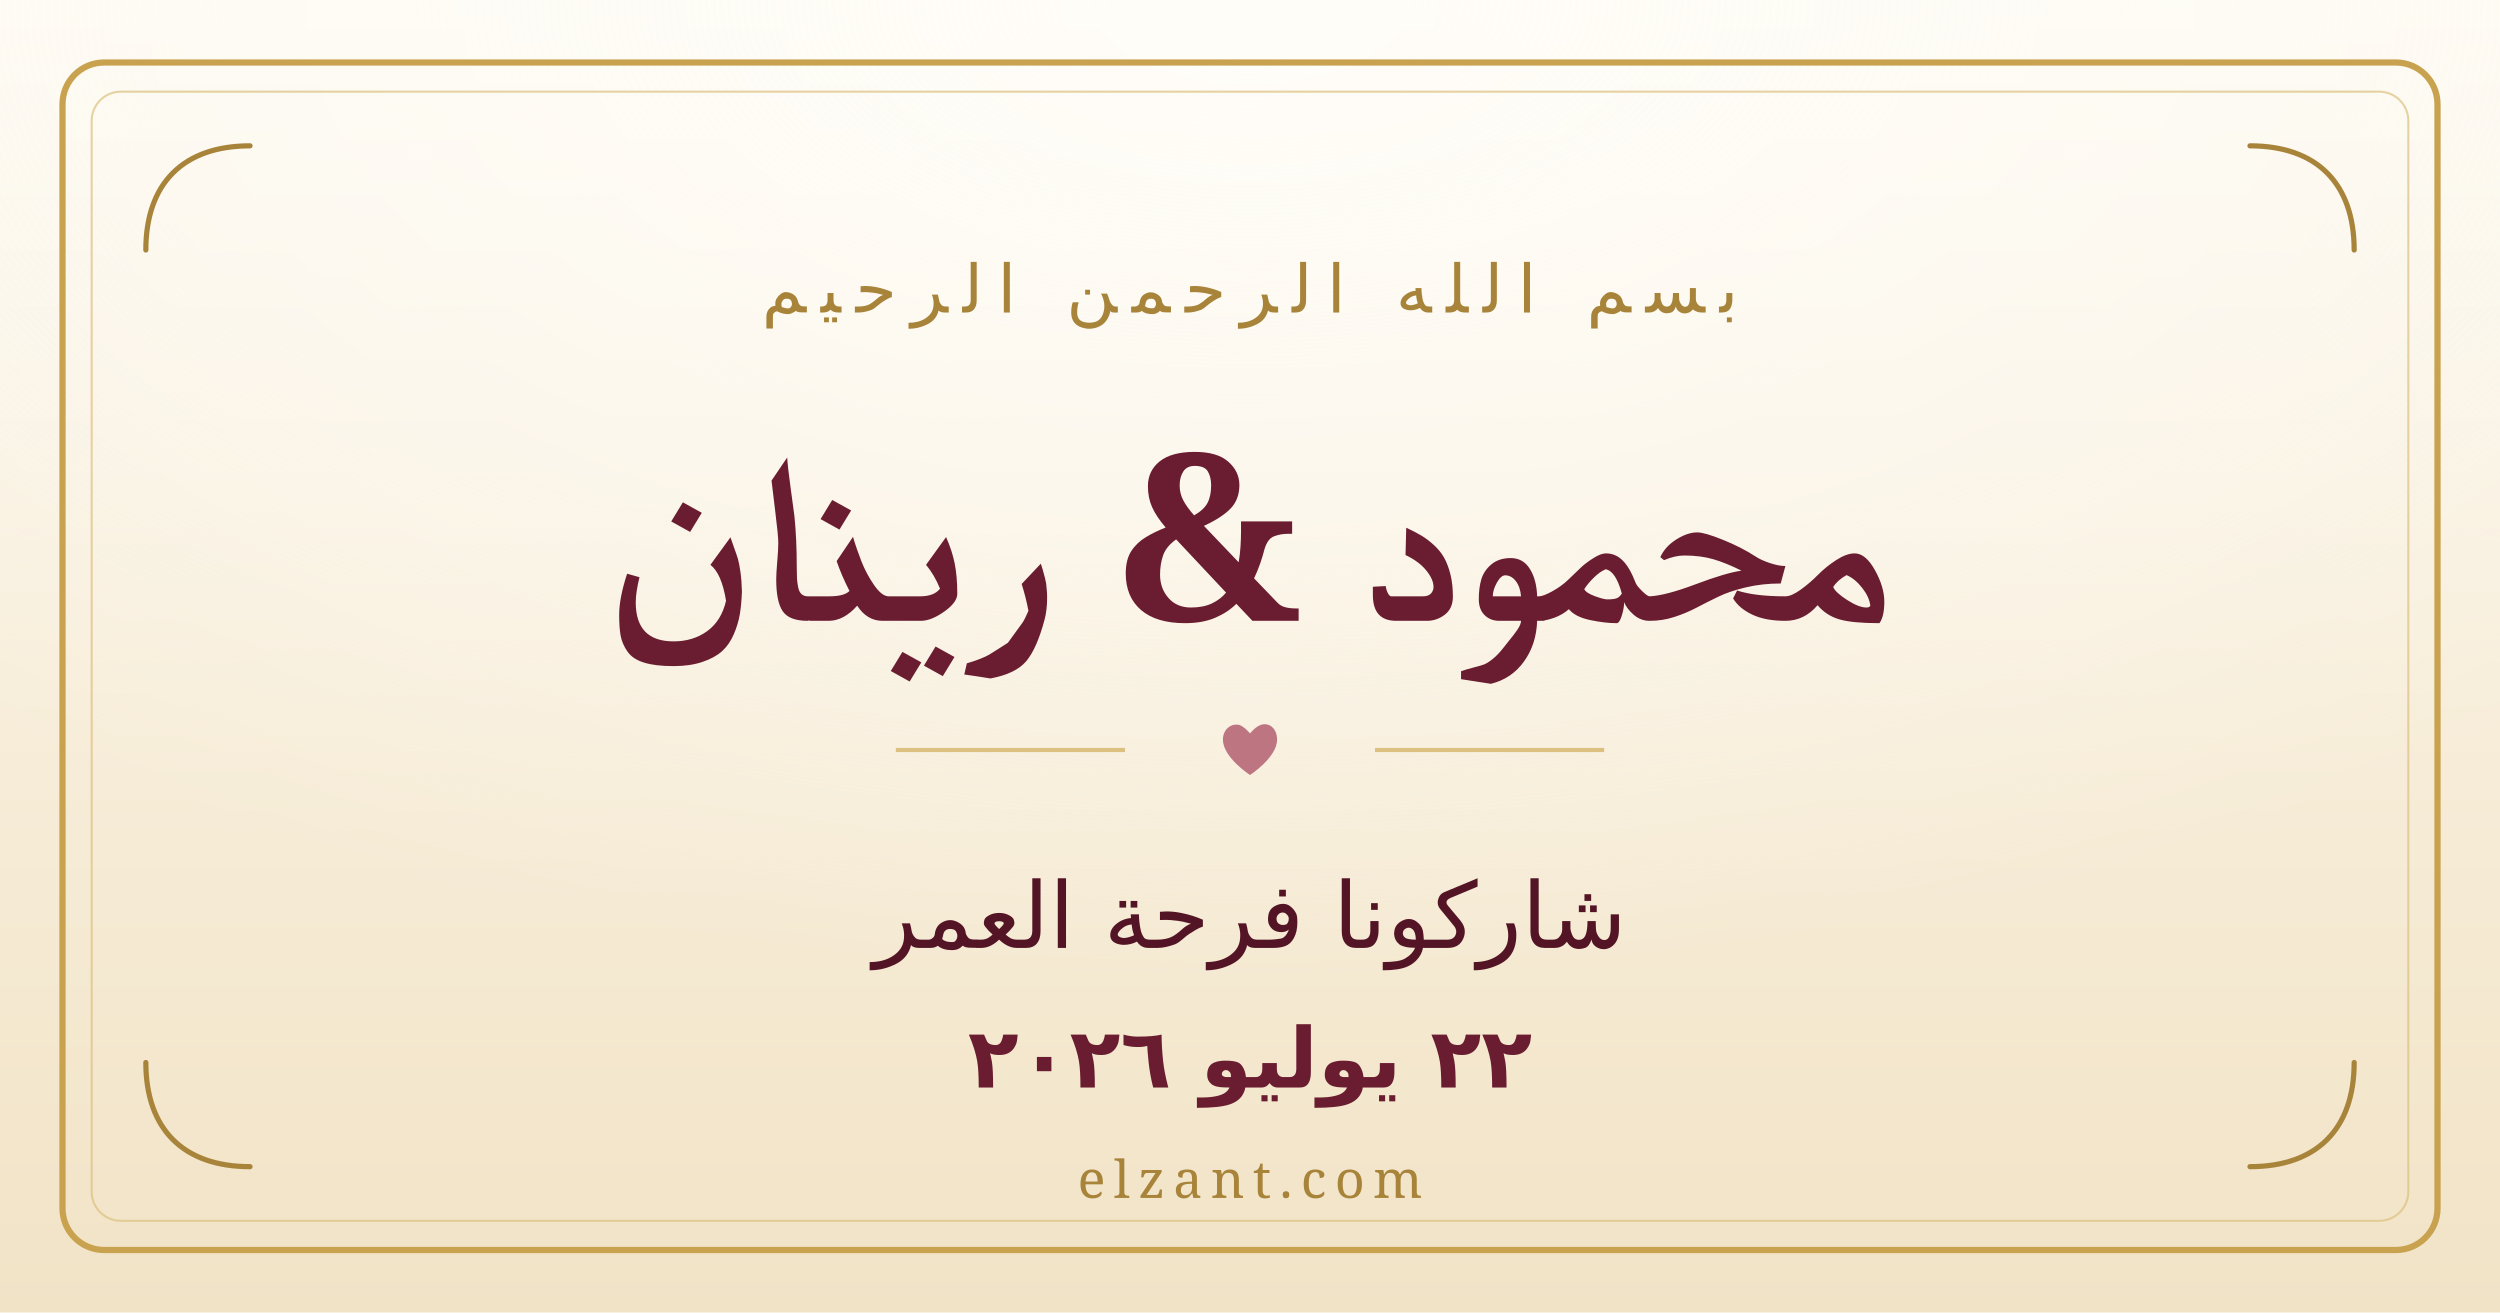
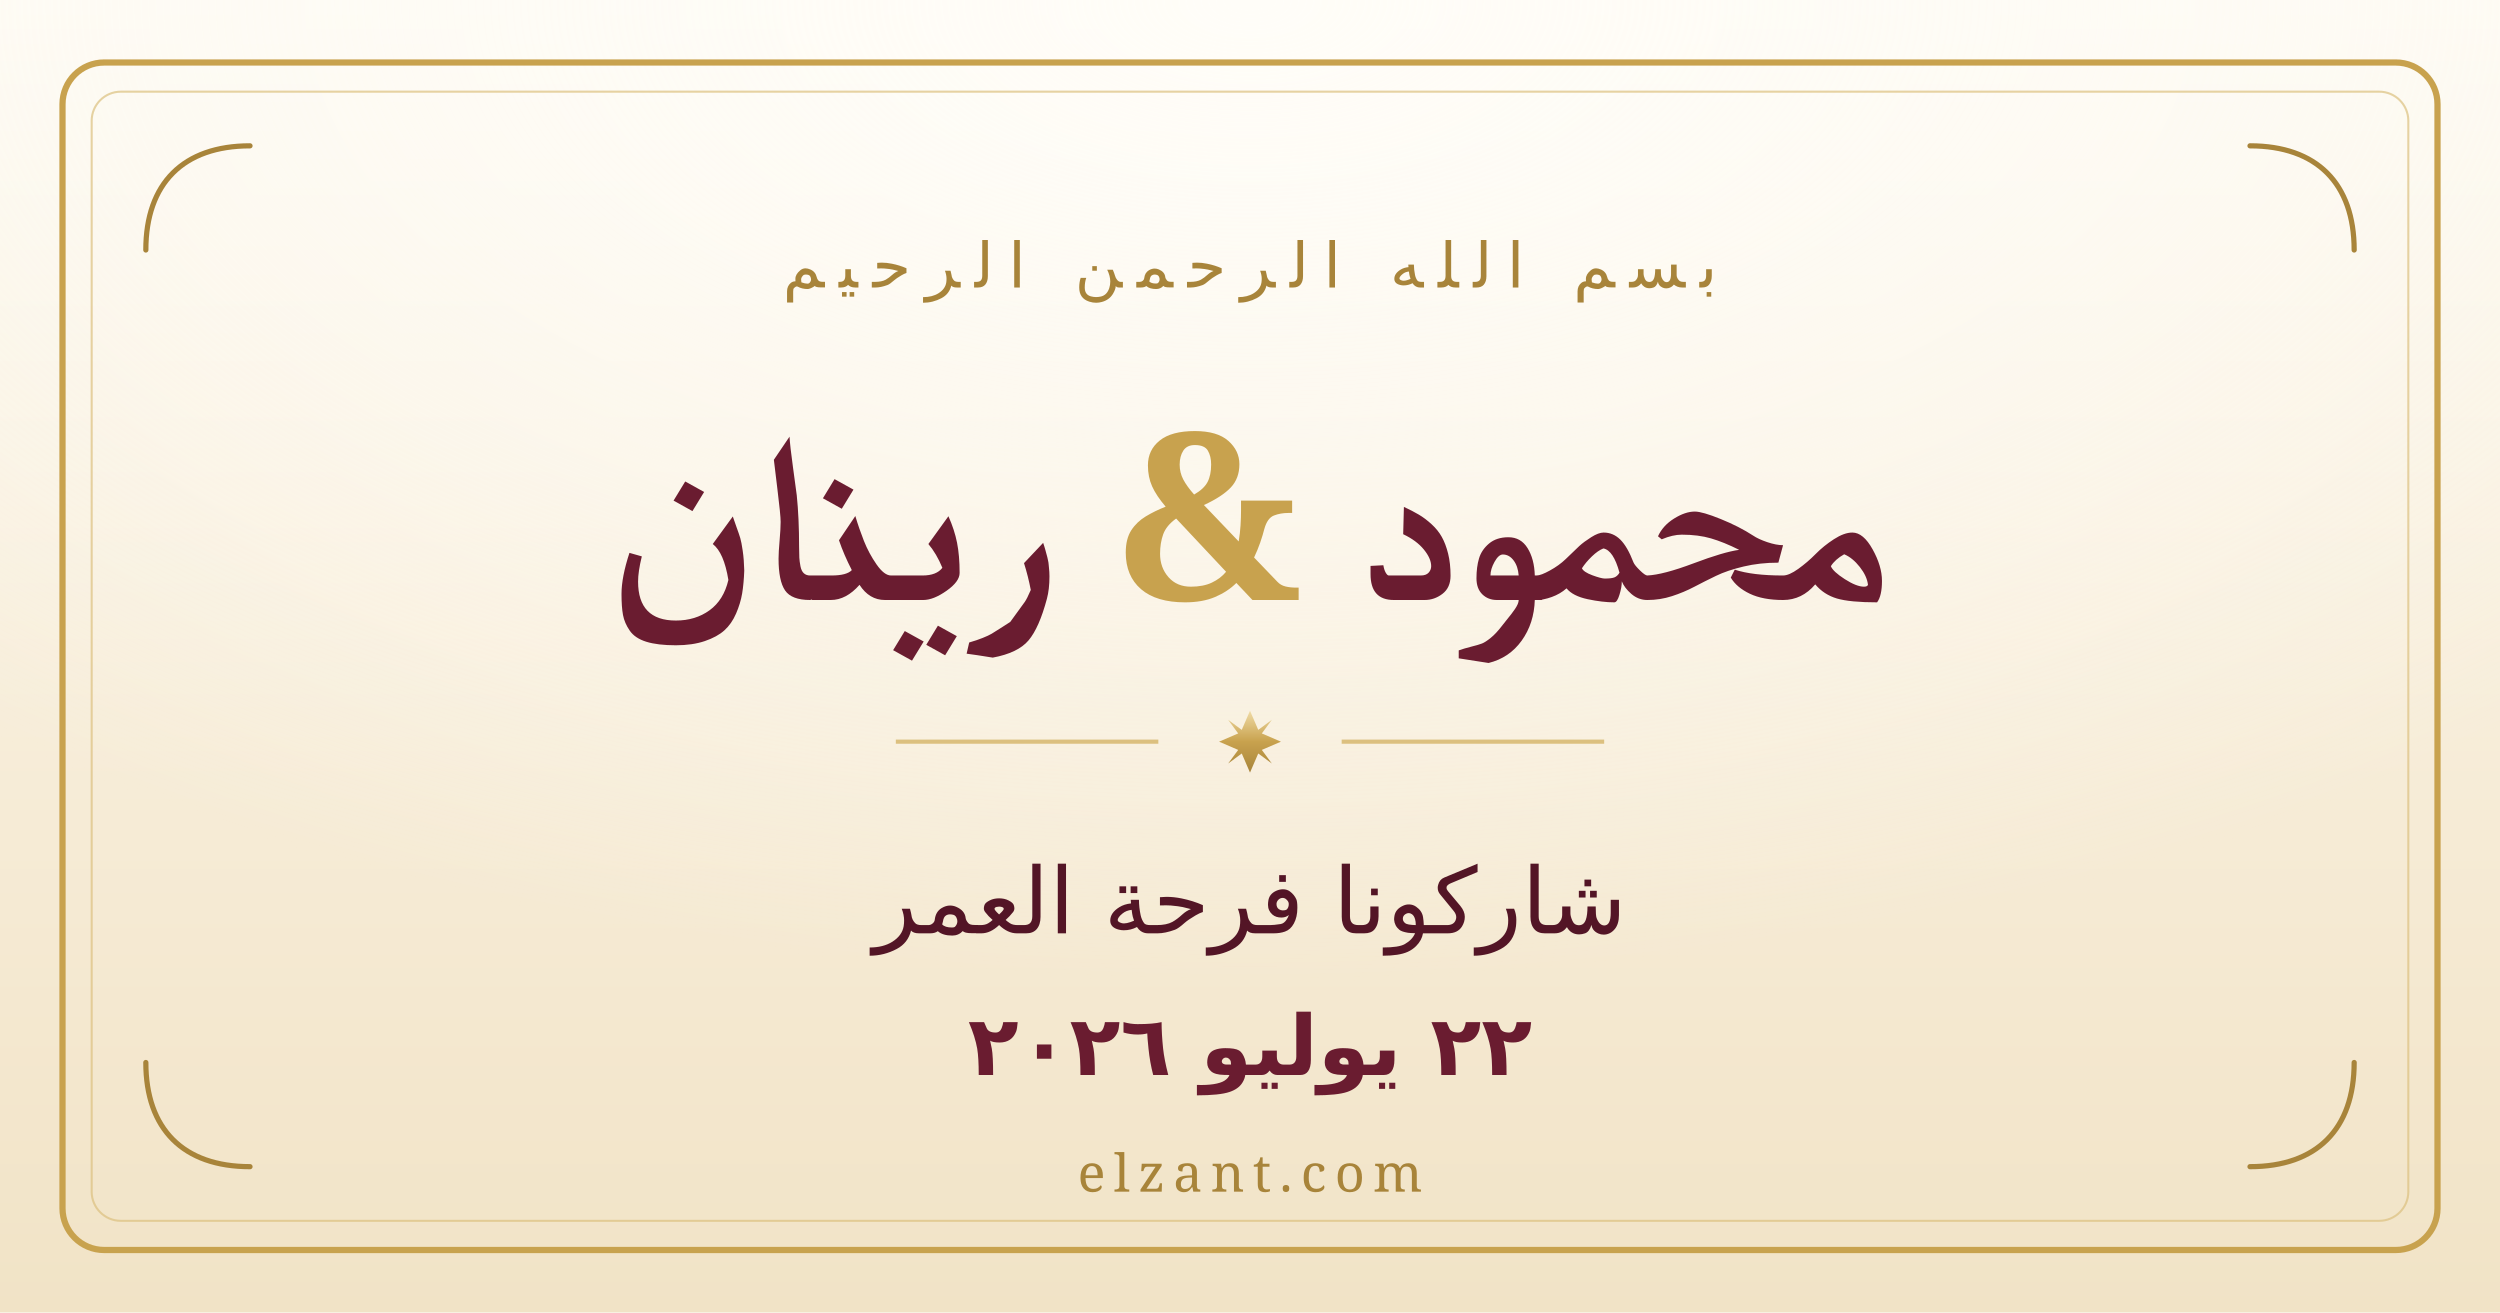
<svg xmlns="http://www.w3.org/2000/svg" viewBox="0 0 1200 630" width="1200" height="630">
  <defs>
    <linearGradient id="bg" x1="0" y1="0" x2="0" y2="1">
      <stop offset="0%" stop-color="#fdfaf2" />
      <stop offset="55%" stop-color="#f7edd9" />
      <stop offset="100%" stop-color="#f1e3c6" />
    </linearGradient>
    <radialGradient id="glow" cx="50%" cy="0%" r="75%">
      <stop offset="0%" stop-color="#fffdf8" />
      <stop offset="100%" stop-color="#fffdf8" stop-opacity="0" />
    </radialGradient>
+     <linearGradient id="gilt" x1="0" y1="0" x2="0" y2="1">
+       <stop offset="0%" stop-color="#f0dba6" />
+       <stop offset="50%" stop-color="#c8a24e" />
+       <stop offset="100%" stop-color="#a8843a" />
+     </linearGradient>
  </defs>
  <rect width="1200" height="630" fill="url(#bg)" />
  <rect width="1200" height="630" fill="url(#glow)" />
  <rect x="30" y="30" width="1140" height="570" rx="20" fill="none" stroke="#c8a24e" stroke-width="3" />
  <rect x="44" y="44" width="1112" height="542" rx="14" fill="none" stroke="#dcc07f" stroke-width="1" opacity="0.7" />
  <g stroke="#a8843a" stroke-width="2.5" fill="none" stroke-linecap="round">
-     <path d="M70 120C70 88 88 70 120 70" transform="translate(0,0)" />
+     <path d="M70 120C70 88 88 70 120 70" />
    <path d="M1130 120C1130 88 1112 70 1080 70" />
    <path d="M70 510C70 542 88 560 120 560" />
    <path d="M1130 510C1130 542 1112 560 1080 560" />
  </g>
-   <text x="600" y="150" text-anchor="middle" font-family="'Geeza Pro','Cairo',sans-serif" font-size="32" fill="#a8843a" letter-spacing="7">بسم الله الرحمن الرحيم</text>
-   <text x="600" y="298" text-anchor="middle" font-family="'Geeza Pro','Cairo',serif" font-size="112" font-weight="700" fill="#6a1c30">محمود &amp; رينان</text>
+   <text x="600" y="138" text-anchor="middle" font-family="'Geeza Pro','Cairo',sans-serif" font-size="30" fill="#a8843a" letter-spacing="7">بسم الله الرحمن الرحيم</text>
+   <text x="600" y="288" text-anchor="middle" direction="rtl" font-family="'Geeza Pro','Cairo',serif" font-size="112" font-weight="700" fill="#6a1c30">محمود <tspan fill="#c8a24e">&amp;</tspan> رينان</text>
  <g transform="translate(0,0)">
-     <line x1="430" y1="360" x2="540" y2="360" stroke="#dcc07f" stroke-width="2" />
-     <line x1="660" y1="360" x2="770" y2="360" stroke="#dcc07f" stroke-width="2" />
-     <path d="M600 372s-13-8.4-13-17C587 350 591 347 595 348c1.6.6 3.2 2 5 4 1.8-2 3.4-3.4 5-4 4-1.5 8 1.5 8 7 0 8.6-13 17-13 17z" fill="#bd7681" />
+     <line x1="430" y1="356" x2="556" y2="356" stroke="#dcc07f" stroke-width="2" />
+     <line x1="644" y1="356" x2="770" y2="356" stroke="#dcc07f" stroke-width="2" />
+     <g transform="translate(600 356) scale(1.35)" fill="url(#gilt)">
+       <path d="M0 -11 L2.93 -4.20 L7.78 -7.78 L4.20 -2.93 L11 0 L4.20 2.93 L7.78 7.78 L2.93 4.20 L0 11 L-2.93 4.20 L-7.78 7.78 L-4.20 2.93 L-11 0 L-4.20 -2.93 L-7.78 -7.78 L-2.93 -4.20 Z" />
+     </g>
  </g>
-   <text x="600" y="455" text-anchor="middle" font-family="'Geeza Pro','Cairo',sans-serif" font-size="44" fill="#531526">شاركونا فرحة العمر</text>
-   <text x="600" y="522" text-anchor="middle" font-family="'Geeza Pro','Cairo',sans-serif" font-size="40" font-weight="600" fill="#6a1c30">٢٢ يوليو ٢٠٢٦</text>
-   <text x="600" y="575" text-anchor="middle" font-family="Georgia, serif" font-size="25" fill="#a8843a" letter-spacing="4">elzant.com</text>
+   <text x="600" y="448" text-anchor="middle" font-family="'Geeza Pro','Cairo',sans-serif" font-size="44" fill="#531526">شاركونا فرحة العمر</text>
+   <text x="600" y="516" text-anchor="middle" font-family="'Geeza Pro','Cairo',sans-serif" font-size="40" font-weight="600" fill="#6a1c30">٢٢ يوليو ٢٠٢٦</text>
+   <text x="600" y="572" text-anchor="middle" font-family="Georgia, serif" font-size="25" fill="#a8843a" letter-spacing="4">elzant.com</text>
</svg>
